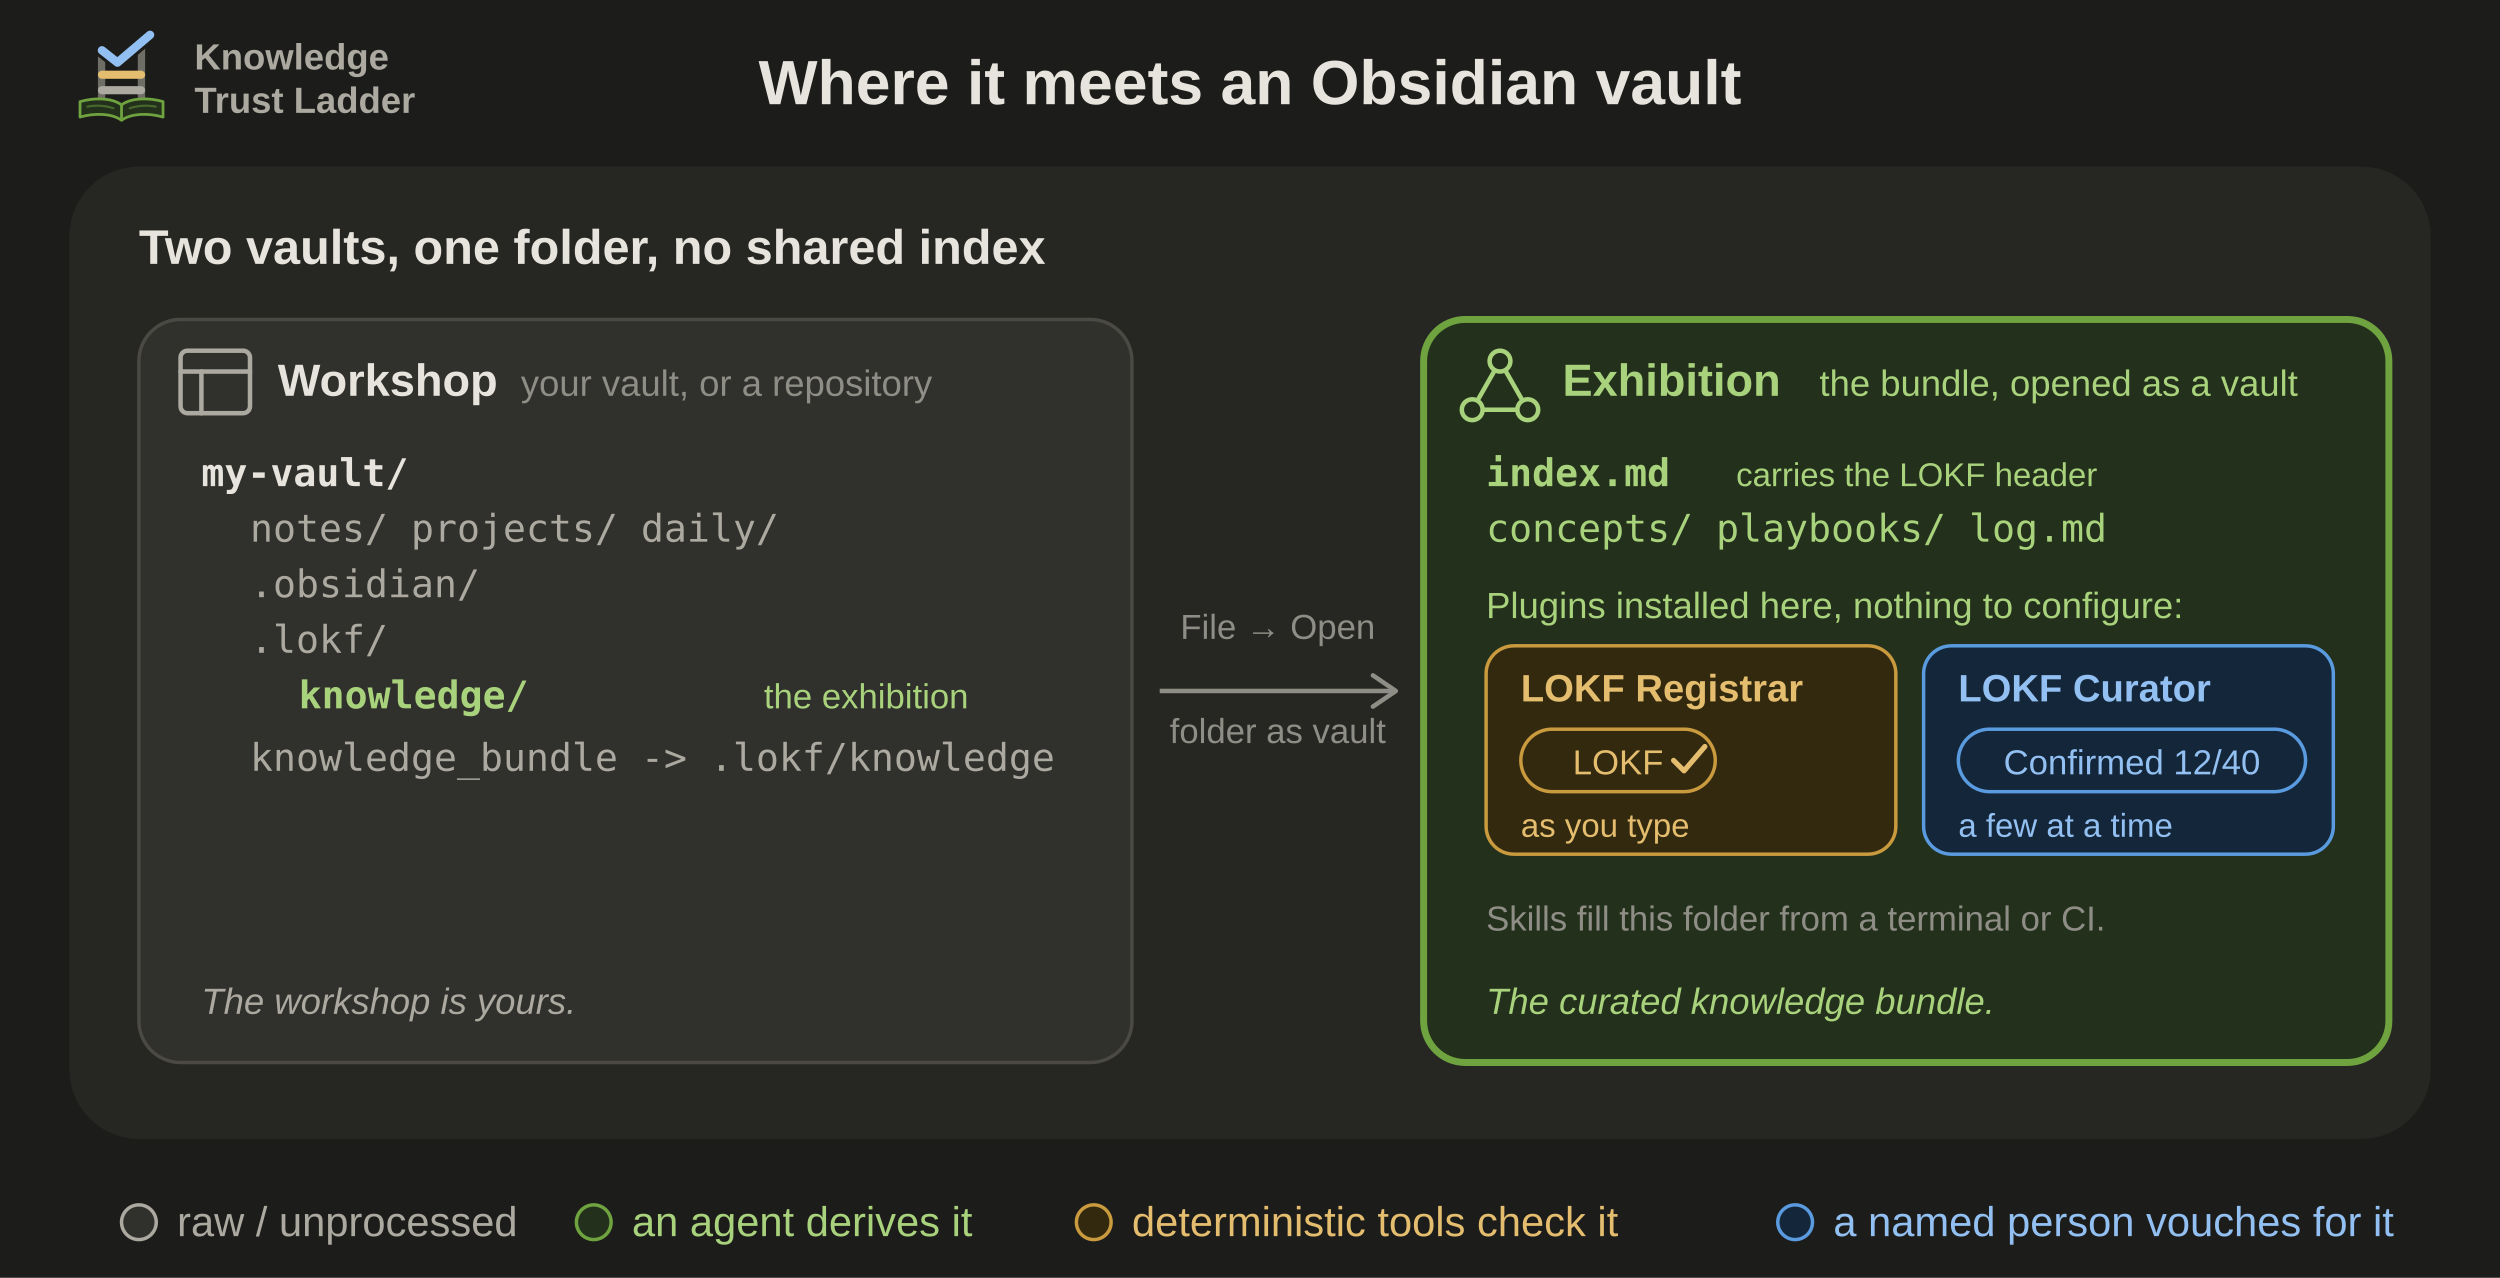
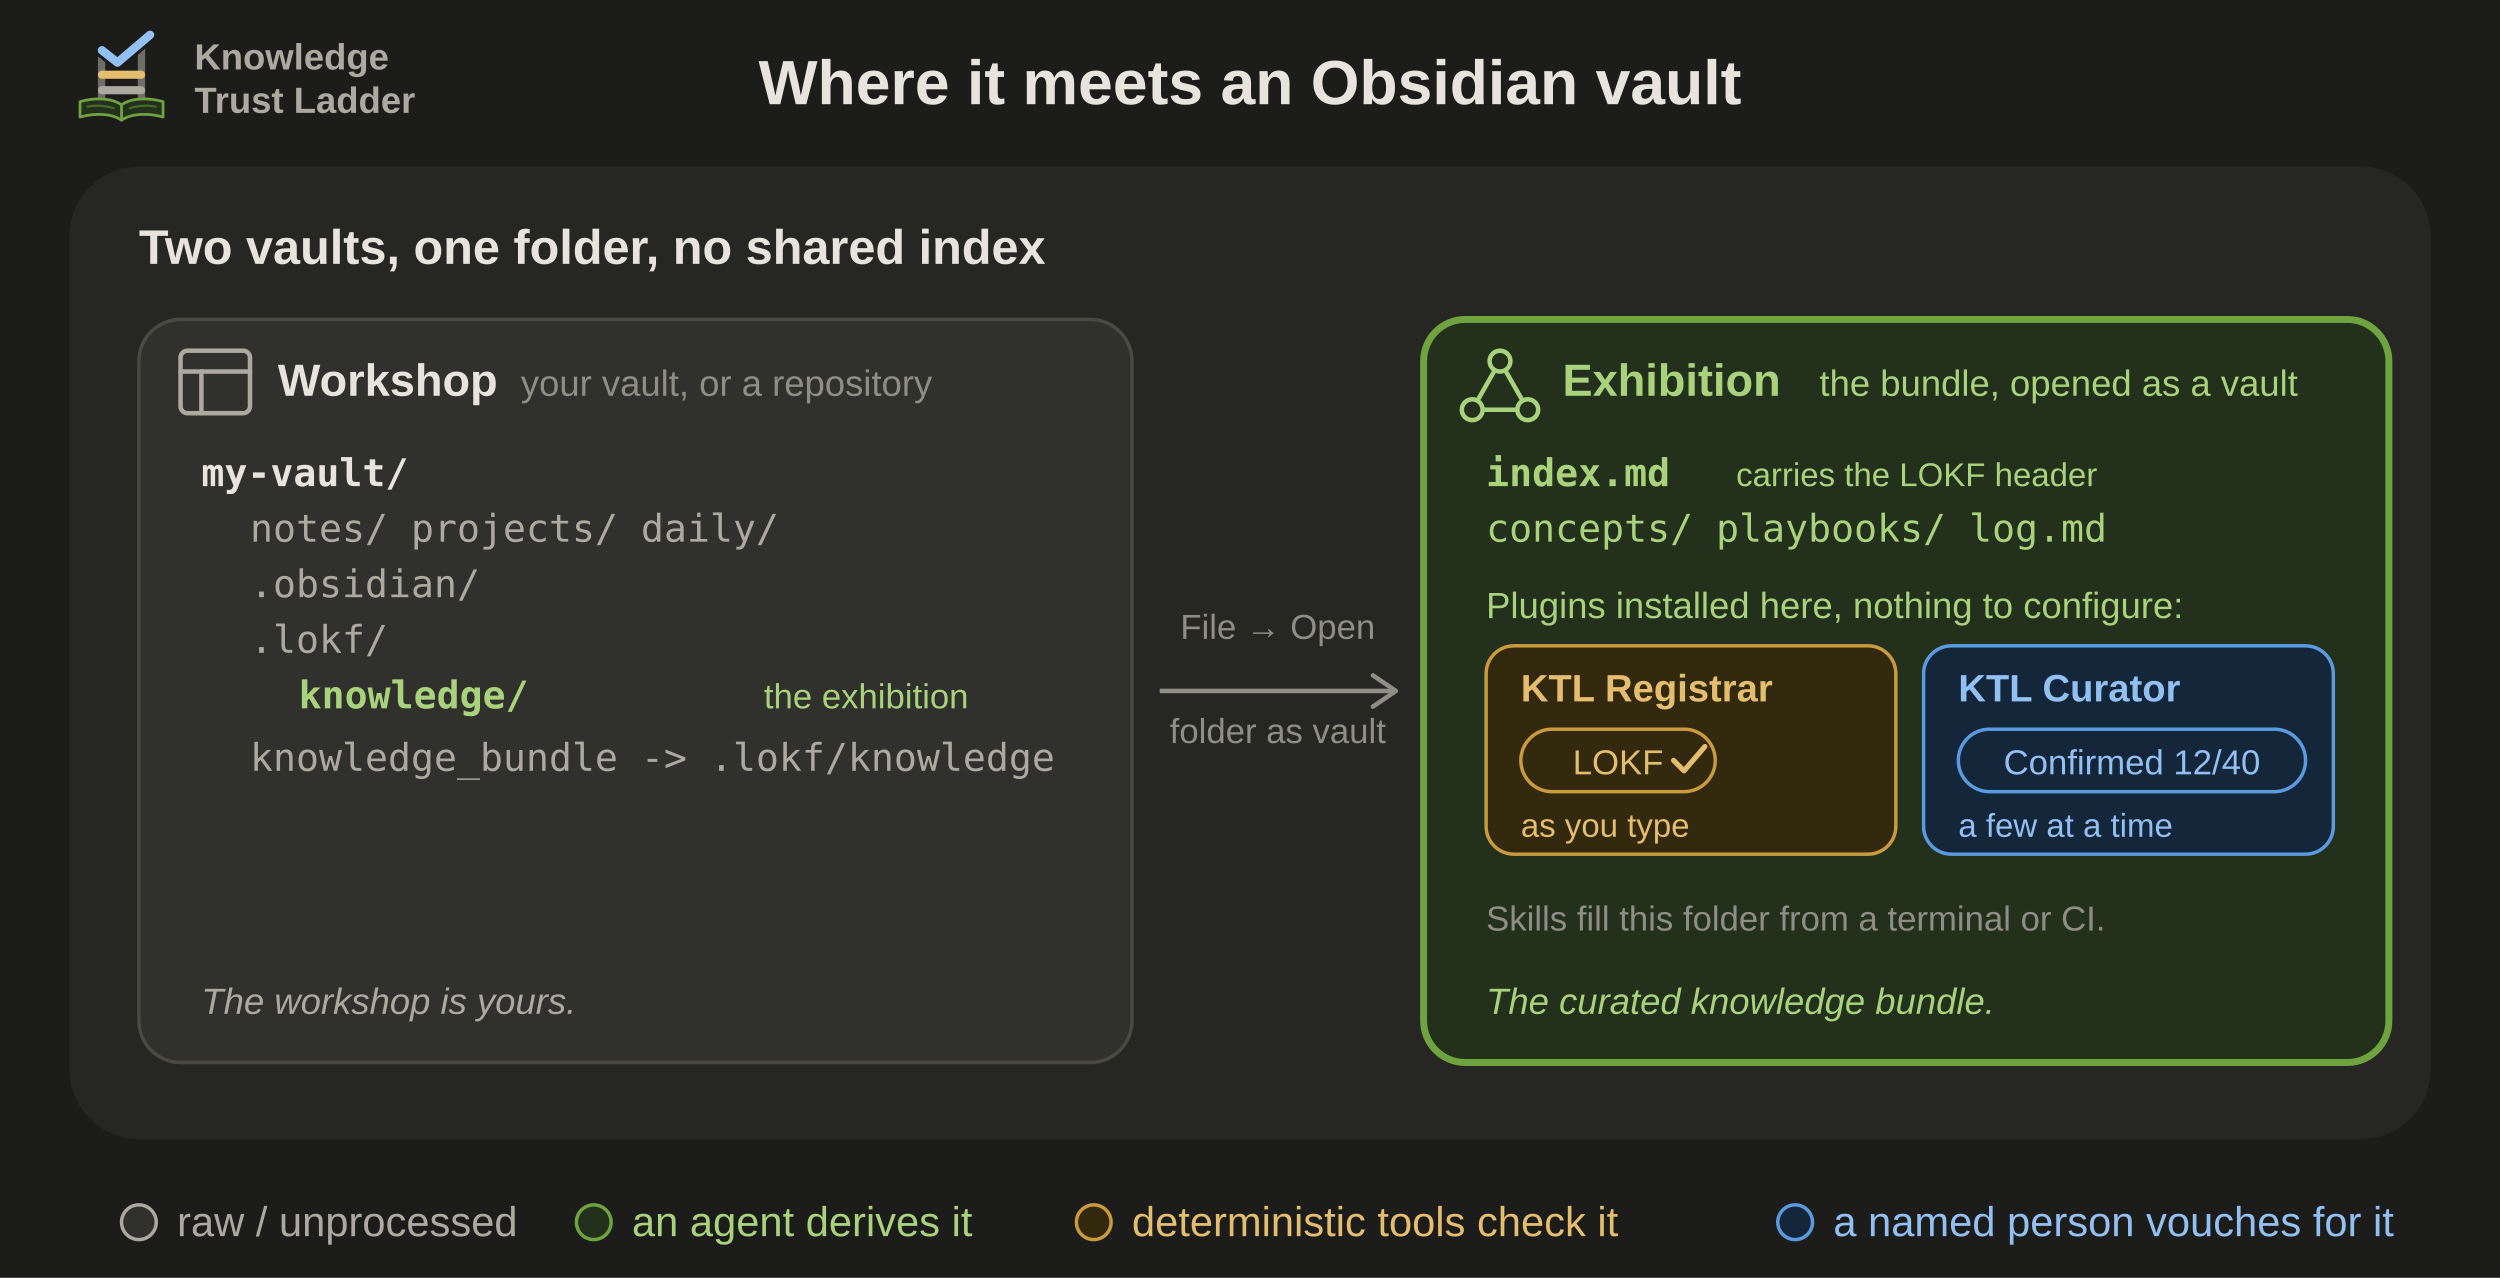
<svg xmlns="http://www.w3.org/2000/svg" width="720" height="368" viewBox="0 0 720 368" role="img" aria-labelledby="t d">
  <rect width="720" height="368" fill="#1C1C1A" />
  <g transform="translate(20,7) scale(0.46875)">
    <rect x="17.5" y="12" width="4.5" height="38" rx="2.25" fill="#6E6D66" />
    <rect x="42" y="12" width="4.5" height="38" rx="2.25" fill="#6E6D66" />
    <rect x="17.5" y="38" width="29" height="5" rx="2.5" fill="#ABA9A0" />
    <rect x="17.5" y="28.5" width="29" height="5" rx="2.5" fill="#E4BD6E" />
    <path d="M20 16 L29.5 23.5 L49.5 6.5" fill="none" stroke="#1C1C1A" stroke-width="9" stroke-linecap="round" stroke-linejoin="round" />
    <path d="M20 16 L29.5 23.5 L49.5 6.5" fill="none" stroke="#93C0F2" stroke-width="5.2" stroke-linecap="round" stroke-linejoin="round" />
    <path d="M32 49.5 C26 45 15 45 6.5 47.5 v9.5 C15 54.5 26 54.5 32 59 C38 54.5 49 54.5 57.5 57 v-9.5 C49 45 38 45 32 49.5 z" fill="#23301B" stroke="#6FA33F" stroke-width="1.7" stroke-linejoin="round" />
    <line x1="32" y1="49.5" x2="32" y2="59" stroke="#6FA33F" stroke-width="1.7" />
    <path d="M11 50.6 C16 49.6 22 49.8 27 51.6 M37 51.6 C42 49.8 48 49.6 53 50.6" fill="none" stroke="#6FA33F" stroke-opacity=".5" stroke-width="1.3" stroke-linecap="round" />
  </g>
  <text x="56" y="20" font-family="Arial, sans-serif" font-size="10.5" font-weight="700" fill="#ABA9A0">Knowledge</text>
  <text x="56" y="32.5" font-family="Arial, sans-serif" font-size="10.5" font-weight="700" fill="#ABA9A0">Trust Ladder</text>
  <text x="360.0" y="30" text-anchor="middle" font-family="Arial, sans-serif" font-size="18" font-weight="700" fill="#E6E4DC">Where it meets an Obsidian vault</text>
  <rect x="20" y="48" width="680" height="280" rx="20" fill="#262623" />
  <text x="40" y="76" font-family="Arial, sans-serif" font-size="14" font-weight="700" fill="#E6E4DC">Two vaults, one folder, no shared index</text>
  <rect x="40" y="92" width="286" height="214" rx="12" fill="#30302C" stroke="#4A4944" stroke-width="1" />
  <g transform="translate(62,110)" stroke="#ABA9A0" stroke-width="1.3" fill="none" stroke-linecap="round" stroke-linejoin="round">
    <rect x="-10" y="-9" width="20" height="18" rx="2" />
    <line x1="-10" y1="-3" x2="10" y2="-3" />
    <line x1="-4" y1="-3" x2="-4" y2="9" />
  </g>
  <text x="80" y="114" font-family="Arial, sans-serif" font-size="13" font-weight="700" fill="#E6E4DC">Workshop</text>
  <text x="150" y="114" font-family="Arial, sans-serif" font-size="10.5" fill="#8F8E86">your vault, or a repository</text>
  <text x="58" y="140" font-family="Menlo, Consolas, monospace" font-size="11" font-weight="700" fill="#E6E4DC">my-vault/</text>
  <text x="72" y="156" font-family="Menlo, Consolas, monospace" font-size="11" fill="#ABA9A0">notes/  projects/  daily/</text>
  <text x="72" y="172" font-family="Menlo, Consolas, monospace" font-size="11" fill="#ABA9A0">.obsidian/</text>
  <text x="72" y="188" font-family="Menlo, Consolas, monospace" font-size="11" fill="#ABA9A0">.lokf/</text>
  <text x="86" y="204" font-family="Menlo, Consolas, monospace" font-size="11" font-weight="700" fill="#A9D27C">knowledge/</text>
  <text x="72" y="222" font-family="Menlo, Consolas, monospace" font-size="11" fill="#ABA9A0">knowledge_bundle  -&gt;  .lokf/knowledge</text>
  <text x="220" y="204" font-family="Arial, sans-serif" font-size="10" fill="#A9D27C">the exhibition</text>
  <text x="58" y="292" font-family="Arial, sans-serif" font-size="10.5" font-style="italic" fill="#ABA9A0">The workshop is yours.</text>
  <line x1="334" y1="199" x2="402" y2="199" stroke="#8F8E86" stroke-width="1.3" />
  <path d="M395.4 203.5 L402 199 L395.4 194.5" fill="none" stroke="#8F8E86" stroke-width="1.3" stroke-linecap="round" stroke-linejoin="round" />
  <text x="368" y="184" text-anchor="middle" font-family="Arial, sans-serif" font-size="10" fill="#8F8E86">File → Open</text>
  <text x="368" y="214" text-anchor="middle" font-family="Arial, sans-serif" font-size="10" fill="#8F8E86">folder as vault</text>
  <rect x="410" y="92" width="278" height="214" rx="12" fill="#23301B" stroke="#6FA33F" stroke-width="2" />
  <g transform="translate(432,112)" stroke="#A9D27C" stroke-width="1.3" fill="none" stroke-linecap="round" stroke-linejoin="round">
    <line x1="-8" y1="6" x2="0" y2="-8" />
    <line x1="8" y1="6" x2="0" y2="-8" />
    <line x1="-8" y1="6" x2="8" y2="6" />
    <circle cx="0" cy="-8" r="3" fill="#23301B" />
    <circle cx="-8" cy="6" r="3" fill="#23301B" />
    <circle cx="8" cy="6" r="3" fill="#23301B" />
  </g>
  <text x="450" y="114" font-family="Arial, sans-serif" font-size="13" font-weight="700" fill="#A9D27C">Exhibition</text>
  <text x="524" y="114" font-family="Arial, sans-serif" font-size="10.5" fill="#A9D27C">the bundle, opened as a vault</text>
  <text x="428" y="140" font-family="Menlo, Consolas, monospace" font-size="11" font-weight="700" fill="#A9D27C">index.md</text>
  <text x="500" y="140" font-family="Arial, sans-serif" font-size="9.5" fill="#A9D27C">carries the LOKF header</text>
  <text x="428" y="156" font-family="Menlo, Consolas, monospace" font-size="11" fill="#A9D27C">concepts/  playbooks/  log.md</text>
  <text x="428" y="178" font-family="Arial, sans-serif" font-size="10.5" fill="#A9D27C">Plugins installed here, nothing to configure:</text>
  <rect x="428" y="186" width="118" height="60" rx="8" fill="#33290F" stroke="#C99A3E" stroke-width="1" />
-   <text x="438" y="202" font-family="Arial, sans-serif" font-size="11" font-weight="700" fill="#E4BD6E">LOKF Registrar</text>
+   <text x="438" y="202" font-family="Arial, sans-serif" font-size="11" font-weight="700" fill="#E4BD6E">KTL Registrar</text>
  <rect x="438" y="210" width="56" height="18" rx="9.0" fill="#33290F" stroke="#C99A3E" stroke-width="1" />
  <text x="466.0" y="223.0" text-anchor="middle" font-family="Arial, sans-serif" font-size="10" fill="#E4BD6E">LOKF   </text>
  <path d="M482 219 l3 3 l6 -7" fill="none" stroke="#E4BD6E" stroke-width="1.5" stroke-linecap="round" stroke-linejoin="round" />
  <text x="438" y="241" font-family="Arial, sans-serif" font-size="9.5" fill="#E4BD6E">as you type</text>
  <rect x="554" y="186" width="118" height="60" rx="8" fill="#142639" stroke="#5A9BE0" stroke-width="1" />
-   <text x="564" y="202" font-family="Arial, sans-serif" font-size="11" font-weight="700" fill="#93C0F2">LOKF Curator</text>
+   <text x="564" y="202" font-family="Arial, sans-serif" font-size="11" font-weight="700" fill="#93C0F2">KTL Curator</text>
  <rect x="564" y="210" width="100" height="18" rx="9.0" fill="#142639" stroke="#5A9BE0" stroke-width="1" />
  <text x="614.0" y="223.0" text-anchor="middle" font-family="Arial, sans-serif" font-size="10" fill="#93C0F2">Confirmed 12/40</text>
  <text x="564" y="241" font-family="Arial, sans-serif" font-size="9.5" fill="#93C0F2">a few at a time</text>
  <text x="428" y="268" font-family="Arial, sans-serif" font-size="10" fill="#8F8E86">Skills fill this folder from a terminal or CI.</text>
  <text x="428" y="292" font-family="Arial, sans-serif" font-size="10.5" font-style="italic" fill="#A9D27C">The curated knowledge bundle.</text>
  <circle cx="40" cy="352" r="5" fill="#30302C" stroke="#ABA9A0" stroke-width="1" />
  <text x="51" y="356" font-family="Arial, sans-serif" font-size="12" fill="#ABA9A0">raw / unprocessed</text>
  <circle cx="171" cy="352" r="5" fill="#23301B" stroke="#6FA33F" stroke-width="1" />
  <text x="182" y="356" font-family="Arial, sans-serif" font-size="12" fill="#A9D27C">an agent derives it</text>
  <circle cx="315" cy="352" r="5" fill="#33290F" stroke="#C99A3E" stroke-width="1" />
  <text x="326" y="356" font-family="Arial, sans-serif" font-size="12" fill="#E4BD6E">deterministic tools check it</text>
  <circle cx="517" cy="352" r="5" fill="#142639" stroke="#5A9BE0" stroke-width="1" />
  <text x="528" y="356" font-family="Arial, sans-serif" font-size="12" fill="#93C0F2">a named person vouches for it</text>
</svg>
